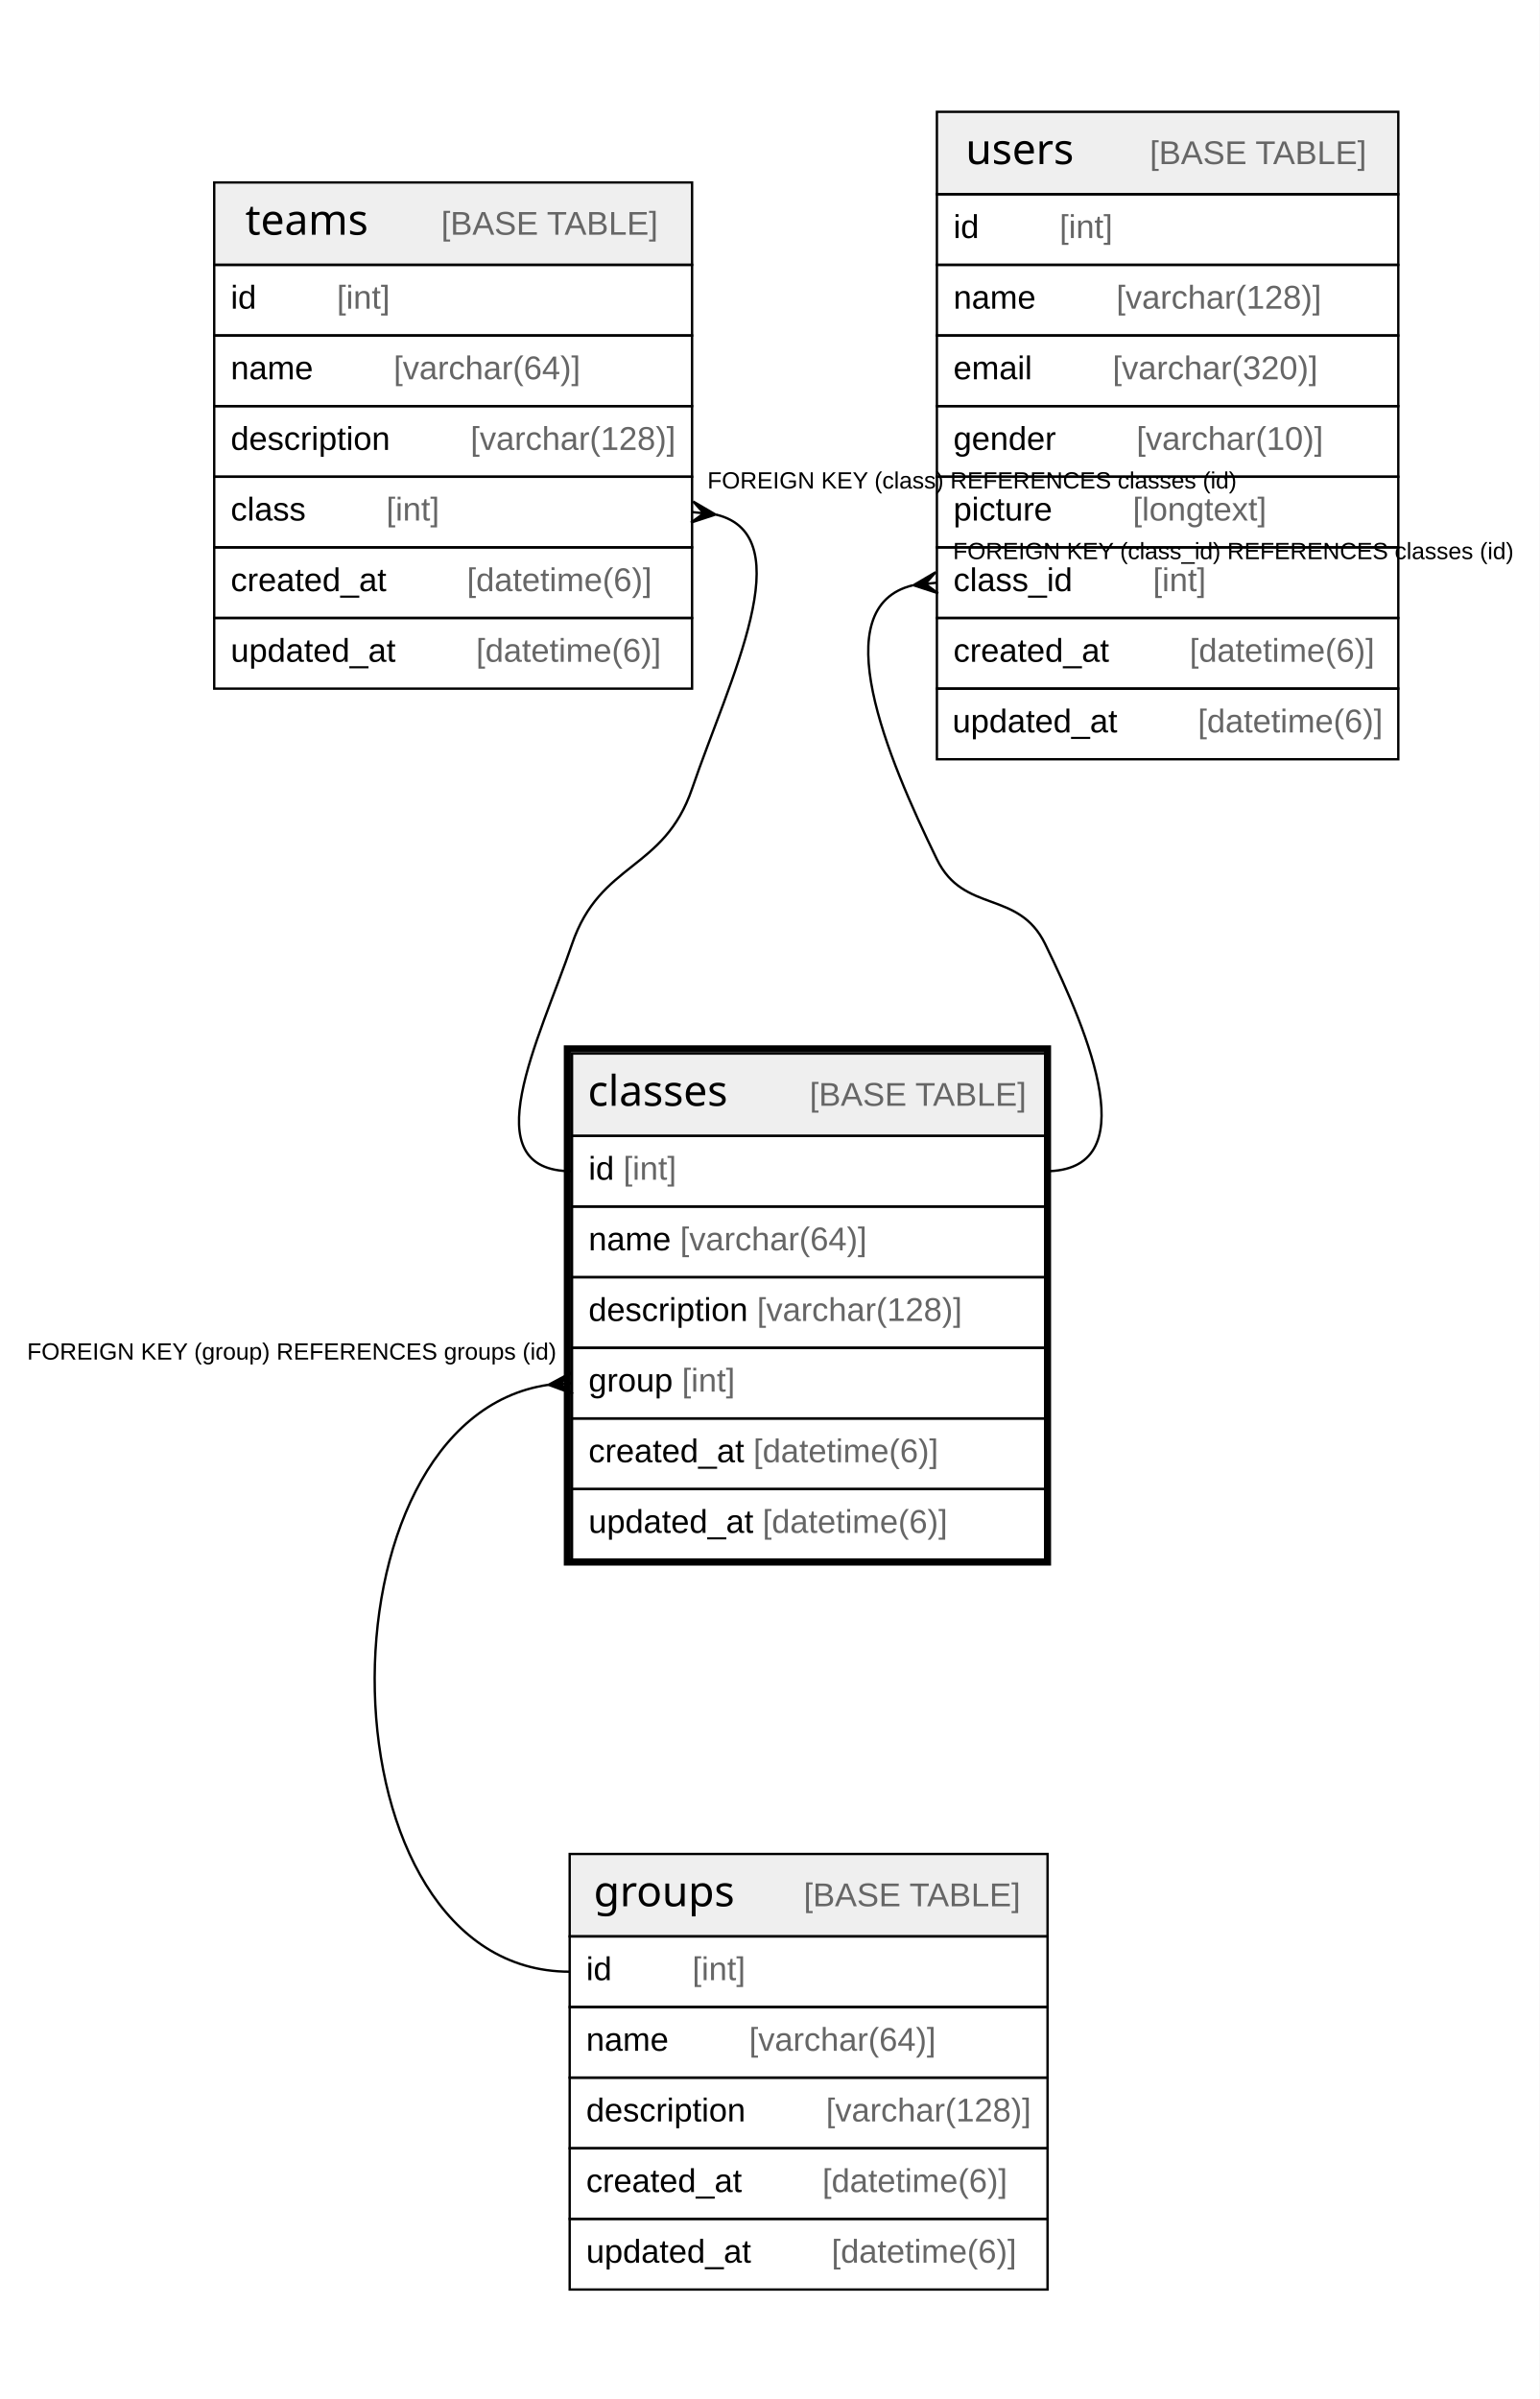
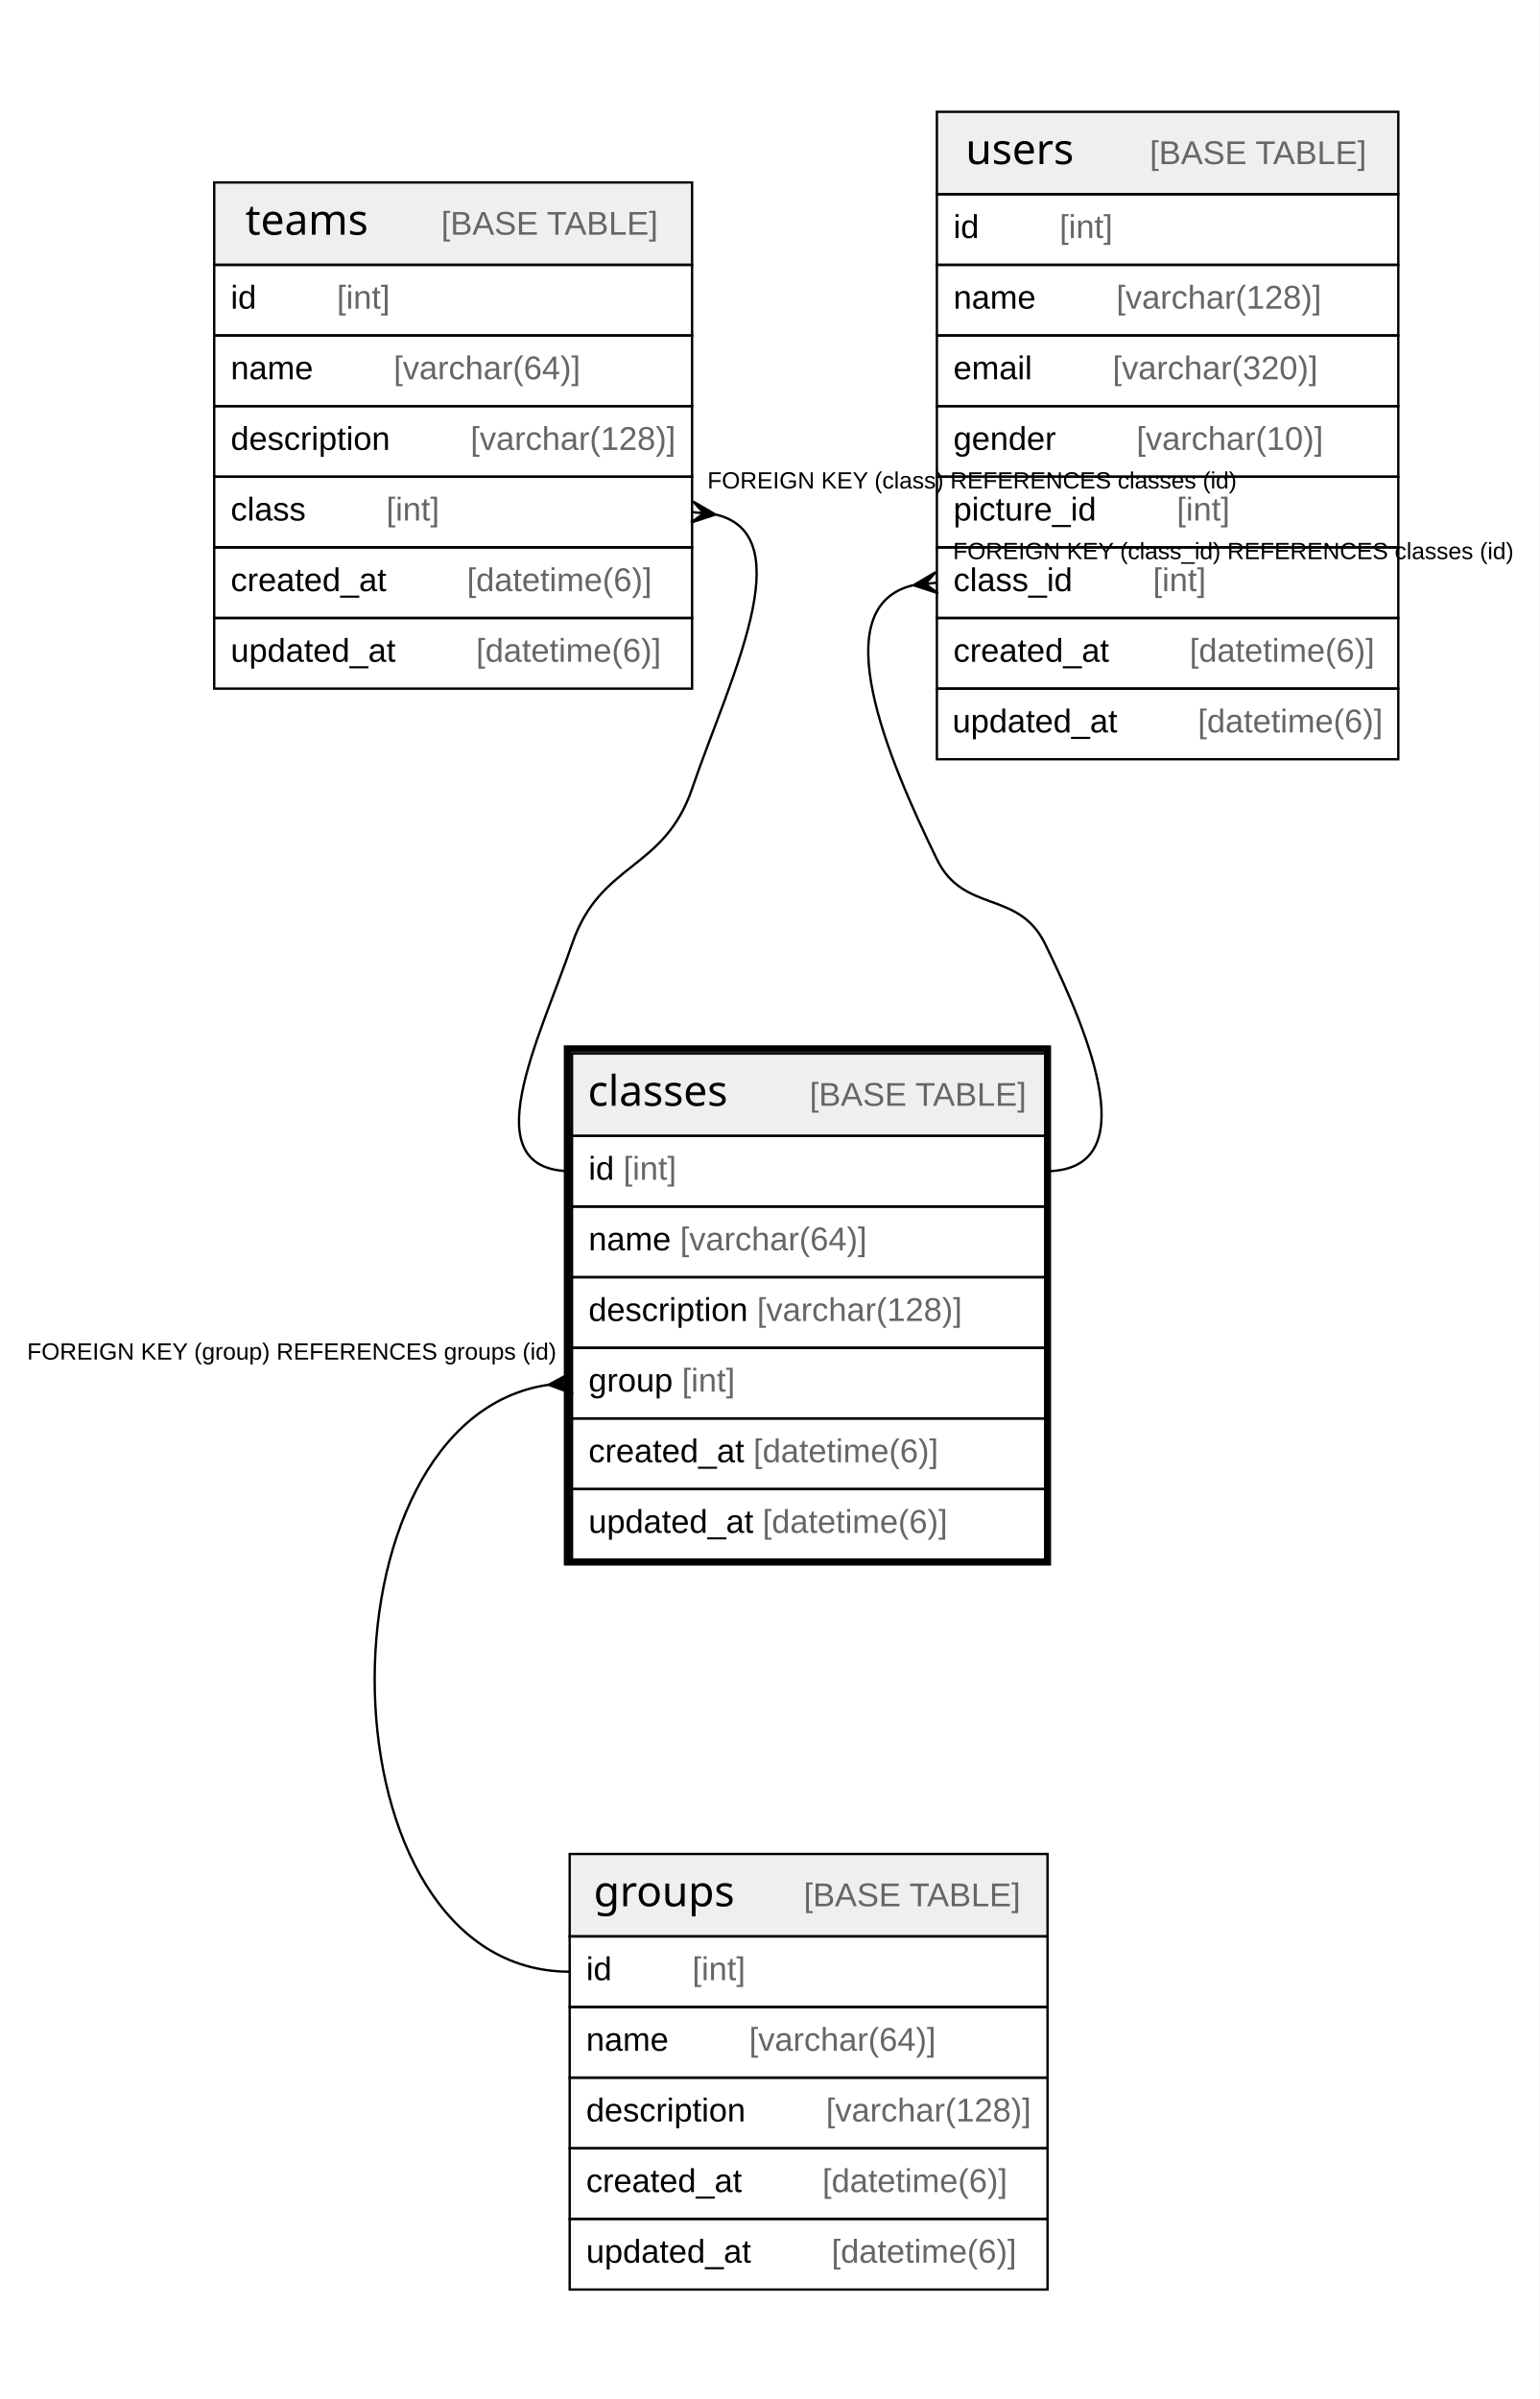
<svg xmlns="http://www.w3.org/2000/svg" width="654pt" height="1019pt" viewBox="0.00 0.00 654.00 1019.00">
  <g id="graph0" class="graph" transform="scale(1 1) rotate(0) translate(4 1015)">
    <polygon fill="#ffffff" stroke="transparent" points="-4,4 -4,-1015 650,-1015 650,4 -4,4" />
    <g id="node1" class="node">
      <polygon fill="#efefef" stroke="transparent" points="239,-532.5 239,-567.5 440,-567.5 440,-532.5 239,-532.5" />
      <polygon fill="none" stroke="#000000" points="239,-532.5 239,-567.5 440,-567.5 440,-532.5 239,-532.5" />
      <text text-anchor="start" x="245.713" y="-545.3" font-family="Arial Bold" font-size="18.00" fill="#000000">classes</text>
      <text text-anchor="start" x="305.719" y="-545.3" font-family="Arial" font-size="14.00" fill="#000000">    </text>
      <text text-anchor="start" x="339.924" y="-545.3" font-family="Arial" font-size="14.00" fill="#666666">[BASE TABLE]</text>
      <polygon fill="none" stroke="#000000" points="239,-502.5 239,-532.5 440,-532.5 440,-502.5 239,-502.5" />
      <text text-anchor="start" x="246" y="-513.9" font-family="Arial" font-size="14.00" fill="#000000">id </text>
      <text text-anchor="start" x="260.78" y="-513.9" font-family="Arial" font-size="14.00" fill="#666666">[int]</text>
      <polygon fill="none" stroke="#000000" points="239,-472.5 239,-502.5 440,-502.5 440,-472.5 239,-472.5" />
      <text text-anchor="start" x="246" y="-483.9" font-family="Arial" font-size="14.00" fill="#000000">name </text>
      <text text-anchor="start" x="284.899" y="-483.9" font-family="Arial" font-size="14.00" fill="#666666">[varchar(64)]</text>
      <polygon fill="none" stroke="#000000" points="239,-442.5 239,-472.5 440,-472.5 440,-442.5 239,-442.5" />
      <text text-anchor="start" x="246" y="-453.9" font-family="Arial" font-size="14.00" fill="#000000">description </text>
      <text text-anchor="start" x="317.568" y="-453.9" font-family="Arial" font-size="14.00" fill="#666666">[varchar(128)]</text>
      <polygon fill="none" stroke="#000000" points="239,-412.5 239,-442.5 440,-442.5 440,-412.5 239,-412.5" />
      <text text-anchor="start" x="246" y="-423.9" font-family="Arial" font-size="14.00" fill="#000000">group </text>
      <text text-anchor="start" x="285.682" y="-423.9" font-family="Arial" font-size="14.00" fill="#666666">[int]</text>
      <polygon fill="none" stroke="#000000" points="239,-382.5 239,-412.5 440,-412.5 440,-382.5 239,-382.5" />
      <text text-anchor="start" x="246" y="-393.9" font-family="Arial" font-size="14.00" fill="#000000">created_at </text>
      <text text-anchor="start" x="316.028" y="-393.9" font-family="Arial" font-size="14.00" fill="#666666">[datetime(6)]</text>
      <polygon fill="none" stroke="#000000" points="239,-352.5 239,-382.5 440,-382.5 440,-352.5 239,-352.5" />
      <text text-anchor="start" x="246" y="-363.9" font-family="Arial" font-size="14.00" fill="#000000">updated_at </text>
      <text text-anchor="start" x="319.933" y="-363.9" font-family="Arial" font-size="14.00" fill="#666666">[datetime(6)]</text>
      <polygon fill="none" stroke="#000000" stroke-width="3" points="237,-351.5 237,-569.5 441,-569.5 441,-351.5 237,-351.5" />
    </g>
    <g id="node4" class="node">
      <polygon fill="#efefef" stroke="transparent" points="238,-192.5 238,-227.5 441,-227.5 441,-192.5 238,-192.5" />
      <polygon fill="none" stroke="#000000" points="238,-192.5 238,-227.5 441,-227.5 441,-192.5 238,-192.5" />
      <text text-anchor="start" x="248.208" y="-205.3" font-family="Arial Bold" font-size="18.00" fill="#000000">groups</text>
      <text text-anchor="start" x="303.224" y="-205.3" font-family="Arial" font-size="14.00" fill="#000000">    </text>
      <text text-anchor="start" x="337.429" y="-205.3" font-family="Arial" font-size="14.00" fill="#666666">[BASE TABLE]</text>
      <polygon fill="none" stroke="#000000" points="238,-162.5 238,-192.5 441,-192.5 441,-162.5 238,-162.5" />
      <text text-anchor="start" x="245" y="-173.9" font-family="Arial" font-size="14.00" fill="#000000">id    </text>
      <text text-anchor="start" x="290.094" y="-173.9" font-family="Arial" font-size="14.00" fill="#666666">[int]</text>
      <polygon fill="none" stroke="#000000" points="238,-132.5 238,-162.5 441,-162.5 441,-132.5 238,-132.5" />
      <text text-anchor="start" x="245" y="-143.9" font-family="Arial" font-size="14.00" fill="#000000">name    </text>
      <text text-anchor="start" x="314.213" y="-143.9" font-family="Arial" font-size="14.00" fill="#666666">[varchar(64)]</text>
      <polygon fill="none" stroke="#000000" points="238,-102.5 238,-132.5 441,-132.5 441,-102.5 238,-102.5" />
      <text text-anchor="start" x="244.999" y="-113.9" font-family="Arial" font-size="14.00" fill="#000000">description    </text>
      <text text-anchor="start" x="346.882" y="-113.9" font-family="Arial" font-size="14.00" fill="#666666">[varchar(128)]</text>
      <polygon fill="none" stroke="#000000" points="238,-72.5 238,-102.5 441,-102.5 441,-72.5 238,-72.5" />
      <text text-anchor="start" x="245" y="-83.9" font-family="Arial" font-size="14.00" fill="#000000">created_at    </text>
      <text text-anchor="start" x="345.342" y="-83.9" font-family="Arial" font-size="14.00" fill="#666666">[datetime(6)]</text>
      <polygon fill="none" stroke="#000000" points="238,-42.5 238,-72.5 441,-72.5 441,-42.5 238,-42.5" />
      <text text-anchor="start" x="245" y="-53.9" font-family="Arial" font-size="14.00" fill="#000000">updated_at    </text>
      <text text-anchor="start" x="349.247" y="-53.9" font-family="Arial" font-size="14.00" fill="#666666">[datetime(6)]</text>
    </g>
    <g id="edge3" class="edge">
      <path fill="none" stroke="#000000" d="M228.906,-426.783C127.935,-412.119 130.36,-177.5 238,-177.5" />
      <polygon fill="#000000" stroke="#000000" points="229.025,-426.791 238.681,-431.989 234.013,-427.146 239,-427.5 239,-427.5 239,-427.5 234.013,-427.146 239.319,-423.011 229.025,-426.791 229.025,-426.791" />
      <text text-anchor="start" x="7.495" y="-437.5" font-family="Arial" font-size="10.00" fill="#000000">FOREIGN KEY (group) REFERENCES groups (id)</text>
    </g>
    <g id="node2" class="node">
      <polygon fill="#efefef" stroke="transparent" points="87,-902.5 87,-937.5 290,-937.5 290,-902.5 87,-902.5" />
      <polygon fill="none" stroke="#000000" points="87,-902.5 87,-937.5 290,-937.5 290,-902.5 87,-902.5" />
      <text text-anchor="start" x="100.213" y="-915.3" font-family="Arial Bold" font-size="18.00" fill="#000000">teams</text>
      <text text-anchor="start" x="149.219" y="-915.3" font-family="Arial" font-size="14.00" fill="#000000">    </text>
      <text text-anchor="start" x="183.424" y="-915.3" font-family="Arial" font-size="14.00" fill="#666666">[BASE TABLE]</text>
      <polygon fill="none" stroke="#000000" points="87,-872.5 87,-902.5 290,-902.5 290,-872.5 87,-872.5" />
      <text text-anchor="start" x="94" y="-883.9" font-family="Arial" font-size="14.00" fill="#000000">id    </text>
      <text text-anchor="start" x="139.094" y="-883.9" font-family="Arial" font-size="14.00" fill="#666666">[int]</text>
      <polygon fill="none" stroke="#000000" points="87,-842.5 87,-872.5 290,-872.5 290,-842.5 87,-842.5" />
      <text text-anchor="start" x="94" y="-853.9" font-family="Arial" font-size="14.00" fill="#000000">name    </text>
      <text text-anchor="start" x="163.213" y="-853.9" font-family="Arial" font-size="14.00" fill="#666666">[varchar(64)]</text>
      <polygon fill="none" stroke="#000000" points="87,-812.5 87,-842.5 290,-842.5 290,-812.5 87,-812.5" />
      <text text-anchor="start" x="93.999" y="-823.9" font-family="Arial" font-size="14.00" fill="#000000">description    </text>
      <text text-anchor="start" x="195.881" y="-823.9" font-family="Arial" font-size="14.00" fill="#666666">[varchar(128)]</text>
      <polygon fill="none" stroke="#000000" points="87,-782.5 87,-812.5 290,-812.5 290,-782.5 87,-782.5" />
      <text text-anchor="start" x="94" y="-793.9" font-family="Arial" font-size="14.00" fill="#000000">class    </text>
      <text text-anchor="start" x="160.094" y="-793.9" font-family="Arial" font-size="14.00" fill="#666666">[int]</text>
      <polygon fill="none" stroke="#000000" points="87,-752.5 87,-782.5 290,-782.5 290,-752.5 87,-752.5" />
      <text text-anchor="start" x="94" y="-763.9" font-family="Arial" font-size="14.00" fill="#000000">created_at    </text>
      <text text-anchor="start" x="194.342" y="-763.9" font-family="Arial" font-size="14.00" fill="#666666">[datetime(6)]</text>
      <polygon fill="none" stroke="#000000" points="87,-722.5 87,-752.5 290,-752.5 290,-722.5 87,-722.5" />
      <text text-anchor="start" x="94" y="-733.9" font-family="Arial" font-size="14.00" fill="#000000">updated_at    </text>
      <text text-anchor="start" x="198.247" y="-733.9" font-family="Arial" font-size="14.00" fill="#666666">[datetime(6)]</text>
    </g>
    <g id="edge1" class="edge">
      <path fill="none" stroke="#000000" d="M300.224,-796.41C337.076,-787.497 305.618,-725.754 290,-680 278.025,-644.917 250.975,-649.083 239,-614 225.145,-573.411 196.111,-517.5 239,-517.5" />
      <polygon fill="#000000" stroke="#000000" points="299.944,-796.44 289.523,-793.025 294.972,-796.97 290,-797.5 290,-797.5 290,-797.5 294.972,-796.97 290.477,-801.975 299.944,-796.44 299.944,-796.44" />
      <text text-anchor="start" x="296.503" y="-807.5" font-family="Arial" font-size="10.00" fill="#000000">FOREIGN KEY (class) REFERENCES classes (id)</text>
    </g>
    <g id="node3" class="node">
      <polygon fill="#efefef" stroke="transparent" points="394,-932.5 394,-967.5 590,-967.5 590,-932.5 394,-932.5" />
      <polygon fill="none" stroke="#000000" points="394,-932.5 394,-967.5 590,-967.5 590,-932.5 394,-932.5" />
      <text text-anchor="start" x="406.214" y="-945.3" font-family="Arial Bold" font-size="18.00" fill="#000000">users</text>
      <text text-anchor="start" x="450.218" y="-945.3" font-family="Arial" font-size="14.00" fill="#000000">    </text>
      <text text-anchor="start" x="484.423" y="-945.3" font-family="Arial" font-size="14.00" fill="#666666">[BASE TABLE]</text>
      <polygon fill="none" stroke="#000000" points="394,-902.5 394,-932.5 590,-932.5 590,-902.5 394,-902.5" />
      <text text-anchor="start" x="401" y="-913.9" font-family="Arial" font-size="14.00" fill="#000000">id    </text>
      <text text-anchor="start" x="446.094" y="-913.9" font-family="Arial" font-size="14.00" fill="#666666">[int]</text>
      <polygon fill="none" stroke="#000000" points="394,-872.5 394,-902.5 590,-902.5 590,-872.5 394,-872.5" />
      <text text-anchor="start" x="401" y="-883.9" font-family="Arial" font-size="14.00" fill="#000000">name    </text>
      <text text-anchor="start" x="470.213" y="-883.9" font-family="Arial" font-size="14.00" fill="#666666">[varchar(128)]</text>
      <polygon fill="none" stroke="#000000" points="394,-842.5 394,-872.5 590,-872.5 590,-842.5 394,-842.5" />
      <text text-anchor="start" x="401" y="-853.9" font-family="Arial" font-size="14.00" fill="#000000">email    </text>
      <text text-anchor="start" x="468.644" y="-853.9" font-family="Arial" font-size="14.00" fill="#666666">[varchar(320)]</text>
      <polygon fill="none" stroke="#000000" points="394,-812.5 394,-842.5 590,-842.5 590,-812.5 394,-812.5" />
      <text text-anchor="start" x="401" y="-823.9" font-family="Arial" font-size="14.00" fill="#000000">gender    </text>
      <text text-anchor="start" x="478.778" y="-823.9" font-family="Arial" font-size="14.00" fill="#666666">[varchar(10)]</text>
      <polygon fill="none" stroke="#000000" points="394,-782.5 394,-812.5 590,-812.5 590,-782.5 394,-782.5" />
-       <text text-anchor="start" x="401" y="-793.9" font-family="Arial" font-size="14.00" fill="#000000">picture    </text>
-       <text text-anchor="start" x="477.21" y="-793.9" font-family="Arial" font-size="14.00" fill="#666666">[longtext]</text>
+       <text text-anchor="start" x="401" y="-793.9" font-family="Arial" font-size="14.00" fill="#000000">picture_id    </text>
+       <text text-anchor="start" x="495.882" y="-793.9" font-family="Arial" font-size="14.00" fill="#666666">[int]</text>
      <polygon fill="none" stroke="#000000" points="394,-752.5 394,-782.5 590,-782.5 590,-752.5 394,-752.5" />
      <text text-anchor="start" x="401" y="-763.9" font-family="Arial" font-size="14.00" fill="#000000">class_id    </text>
      <text text-anchor="start" x="485.766" y="-763.9" font-family="Arial" font-size="14.00" fill="#666666">[int]</text>
      <polygon fill="none" stroke="#000000" points="394,-722.5 394,-752.5 590,-752.5 590,-722.5 394,-722.5" />
      <text text-anchor="start" x="401" y="-733.9" font-family="Arial" font-size="14.00" fill="#000000">created_at    </text>
      <text text-anchor="start" x="501.342" y="-733.9" font-family="Arial" font-size="14.00" fill="#666666">[datetime(6)]</text>
      <polygon fill="none" stroke="#000000" points="394,-692.5 394,-722.5 590,-722.5 590,-692.5 394,-692.5" />
      <text text-anchor="start" x="400.595" y="-703.9" font-family="Arial" font-size="14.00" fill="#000000">updated_at    </text>
      <text text-anchor="start" x="504.841" y="-703.9" font-family="Arial" font-size="14.00" fill="#666666">[datetime(6)]</text>
    </g>
    <g id="edge2" class="edge">
      <path fill="none" stroke="#000000" d="M383.684,-766.373C346.099,-757.157 372.824,-693.462 394,-650 405.371,-626.662 428.629,-637.338 440,-614 458.785,-575.444 482.889,-517.5 440,-517.5" />
      <polygon fill="#000000" stroke="#000000" points="384.059,-766.413 393.511,-771.973 389.03,-766.957 394,-767.5 394,-767.5 394,-767.5 389.03,-766.957 394.489,-763.027 384.059,-766.413 384.059,-766.413" />
      <text text-anchor="start" x="400.834" y="-777.5" font-family="Arial" font-size="10.00" fill="#000000">FOREIGN KEY (class_id) REFERENCES classes (id)</text>
    </g>
  </g>
</svg>
